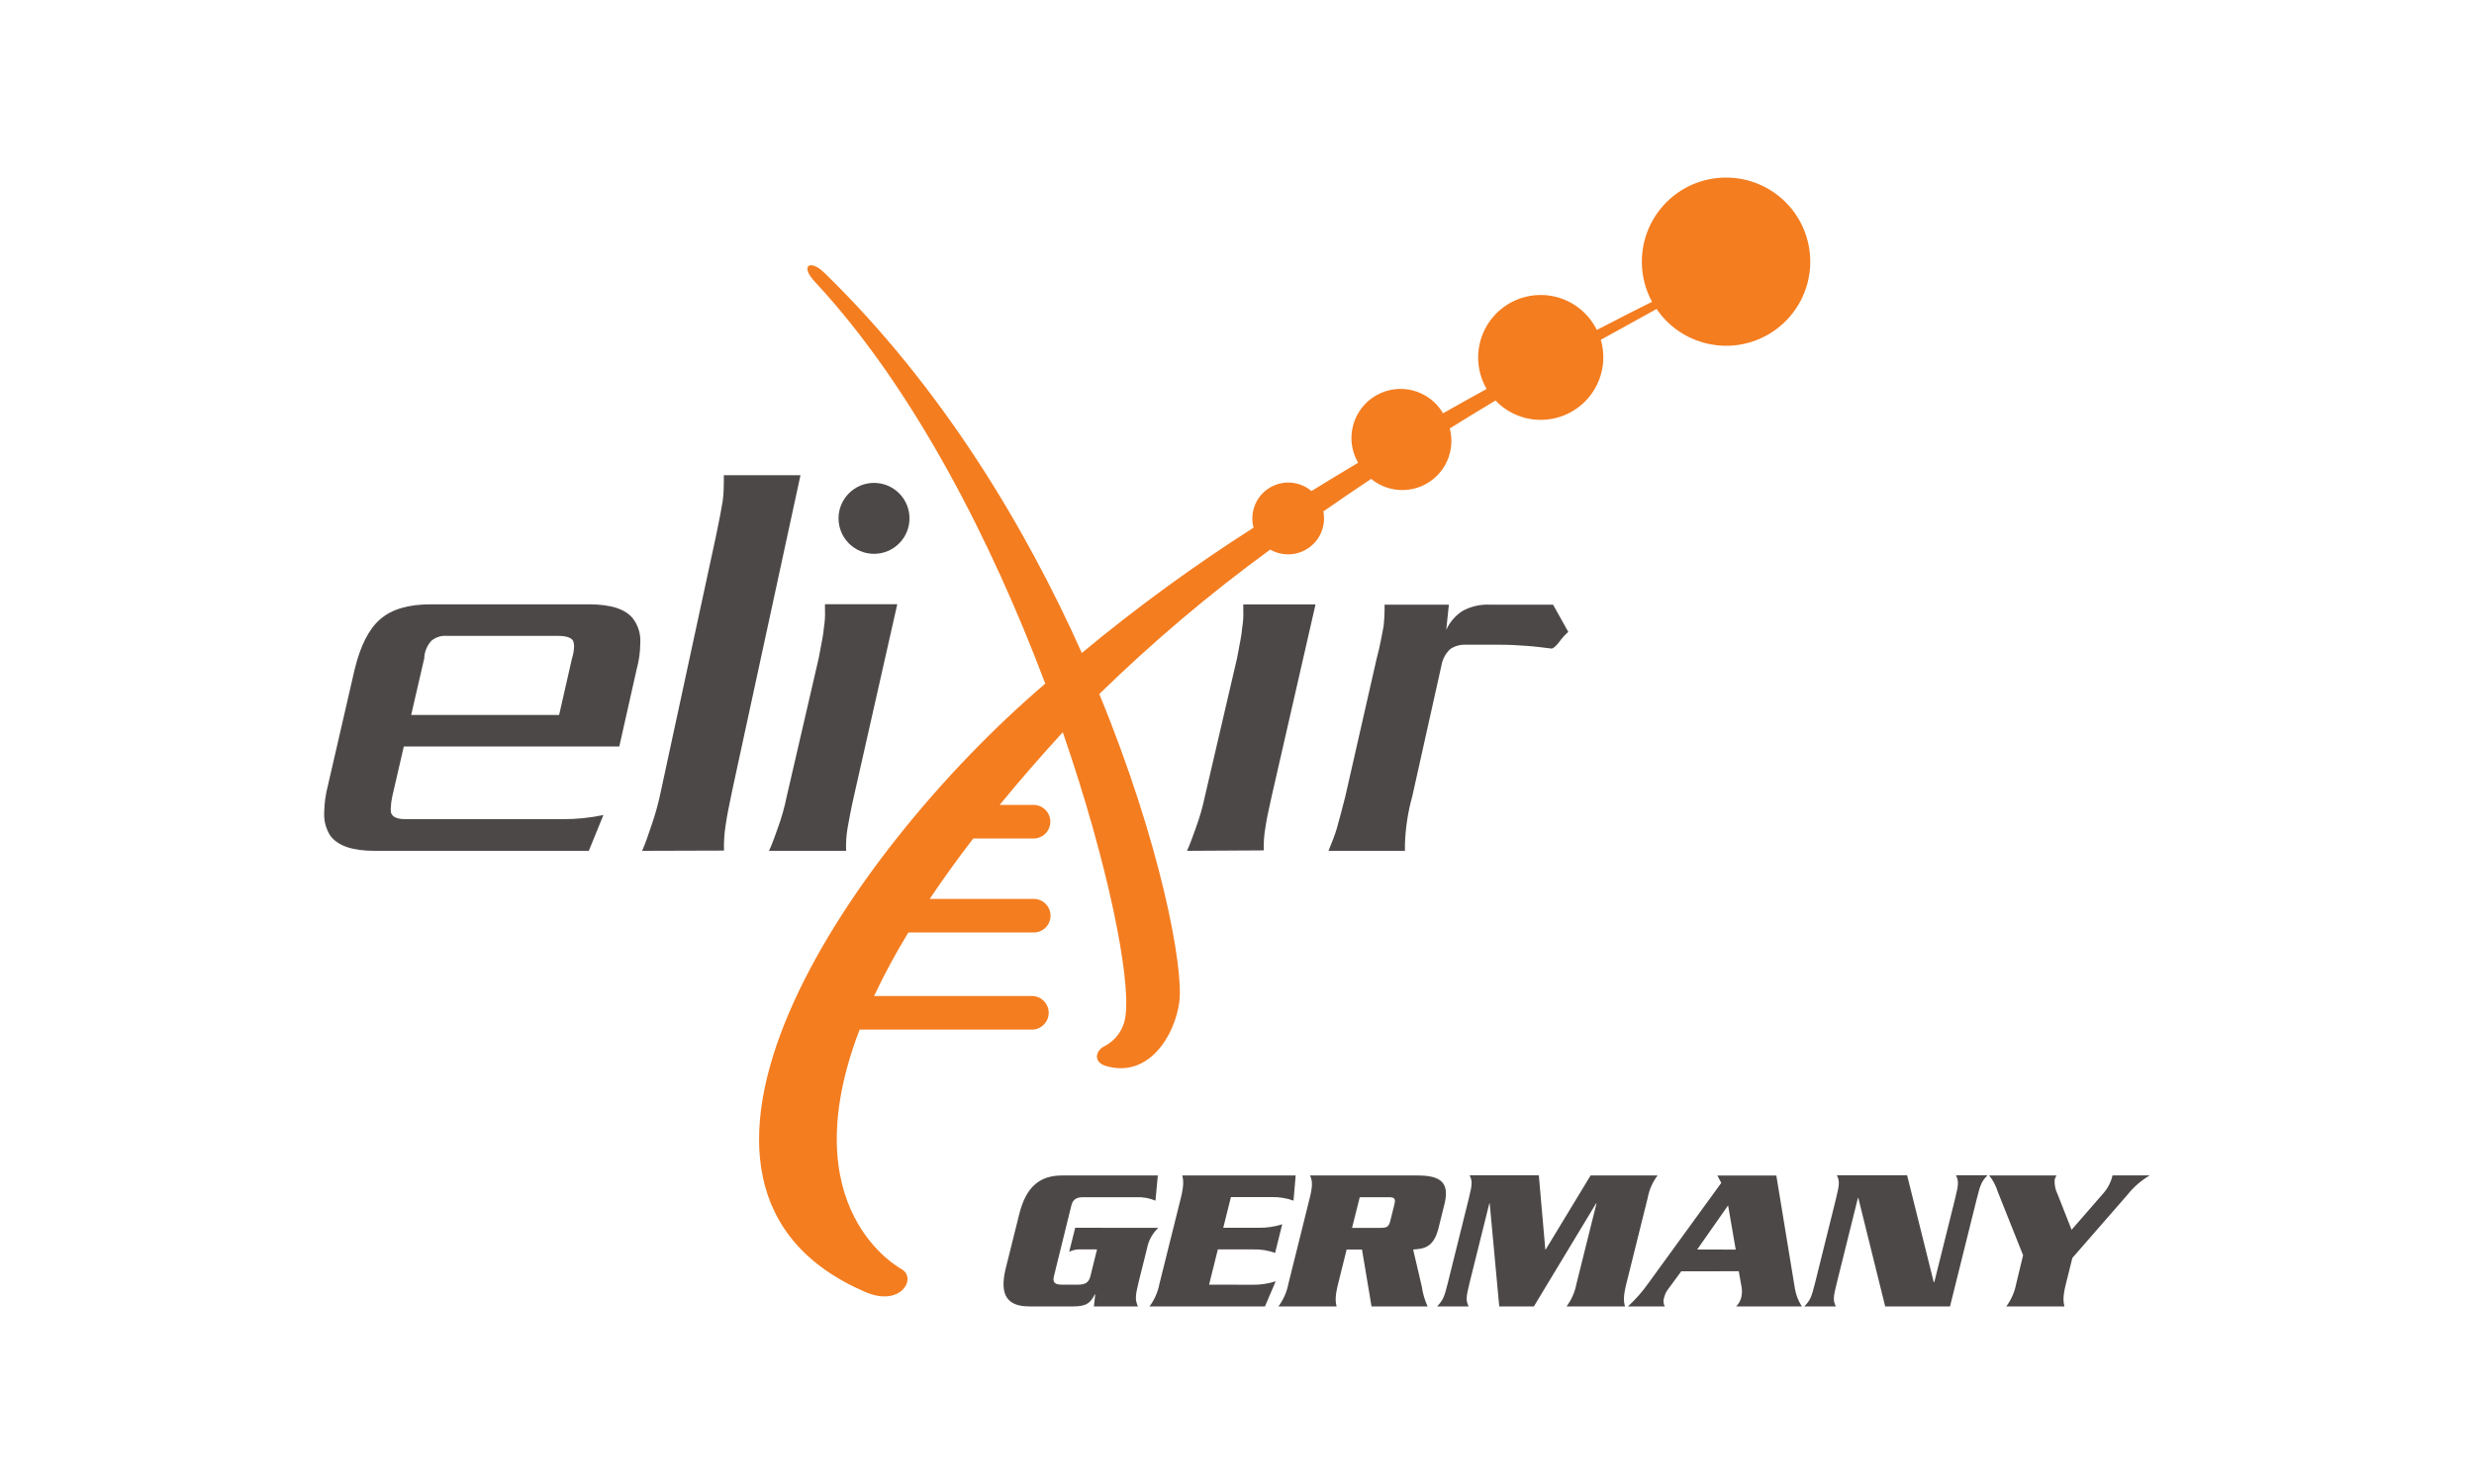
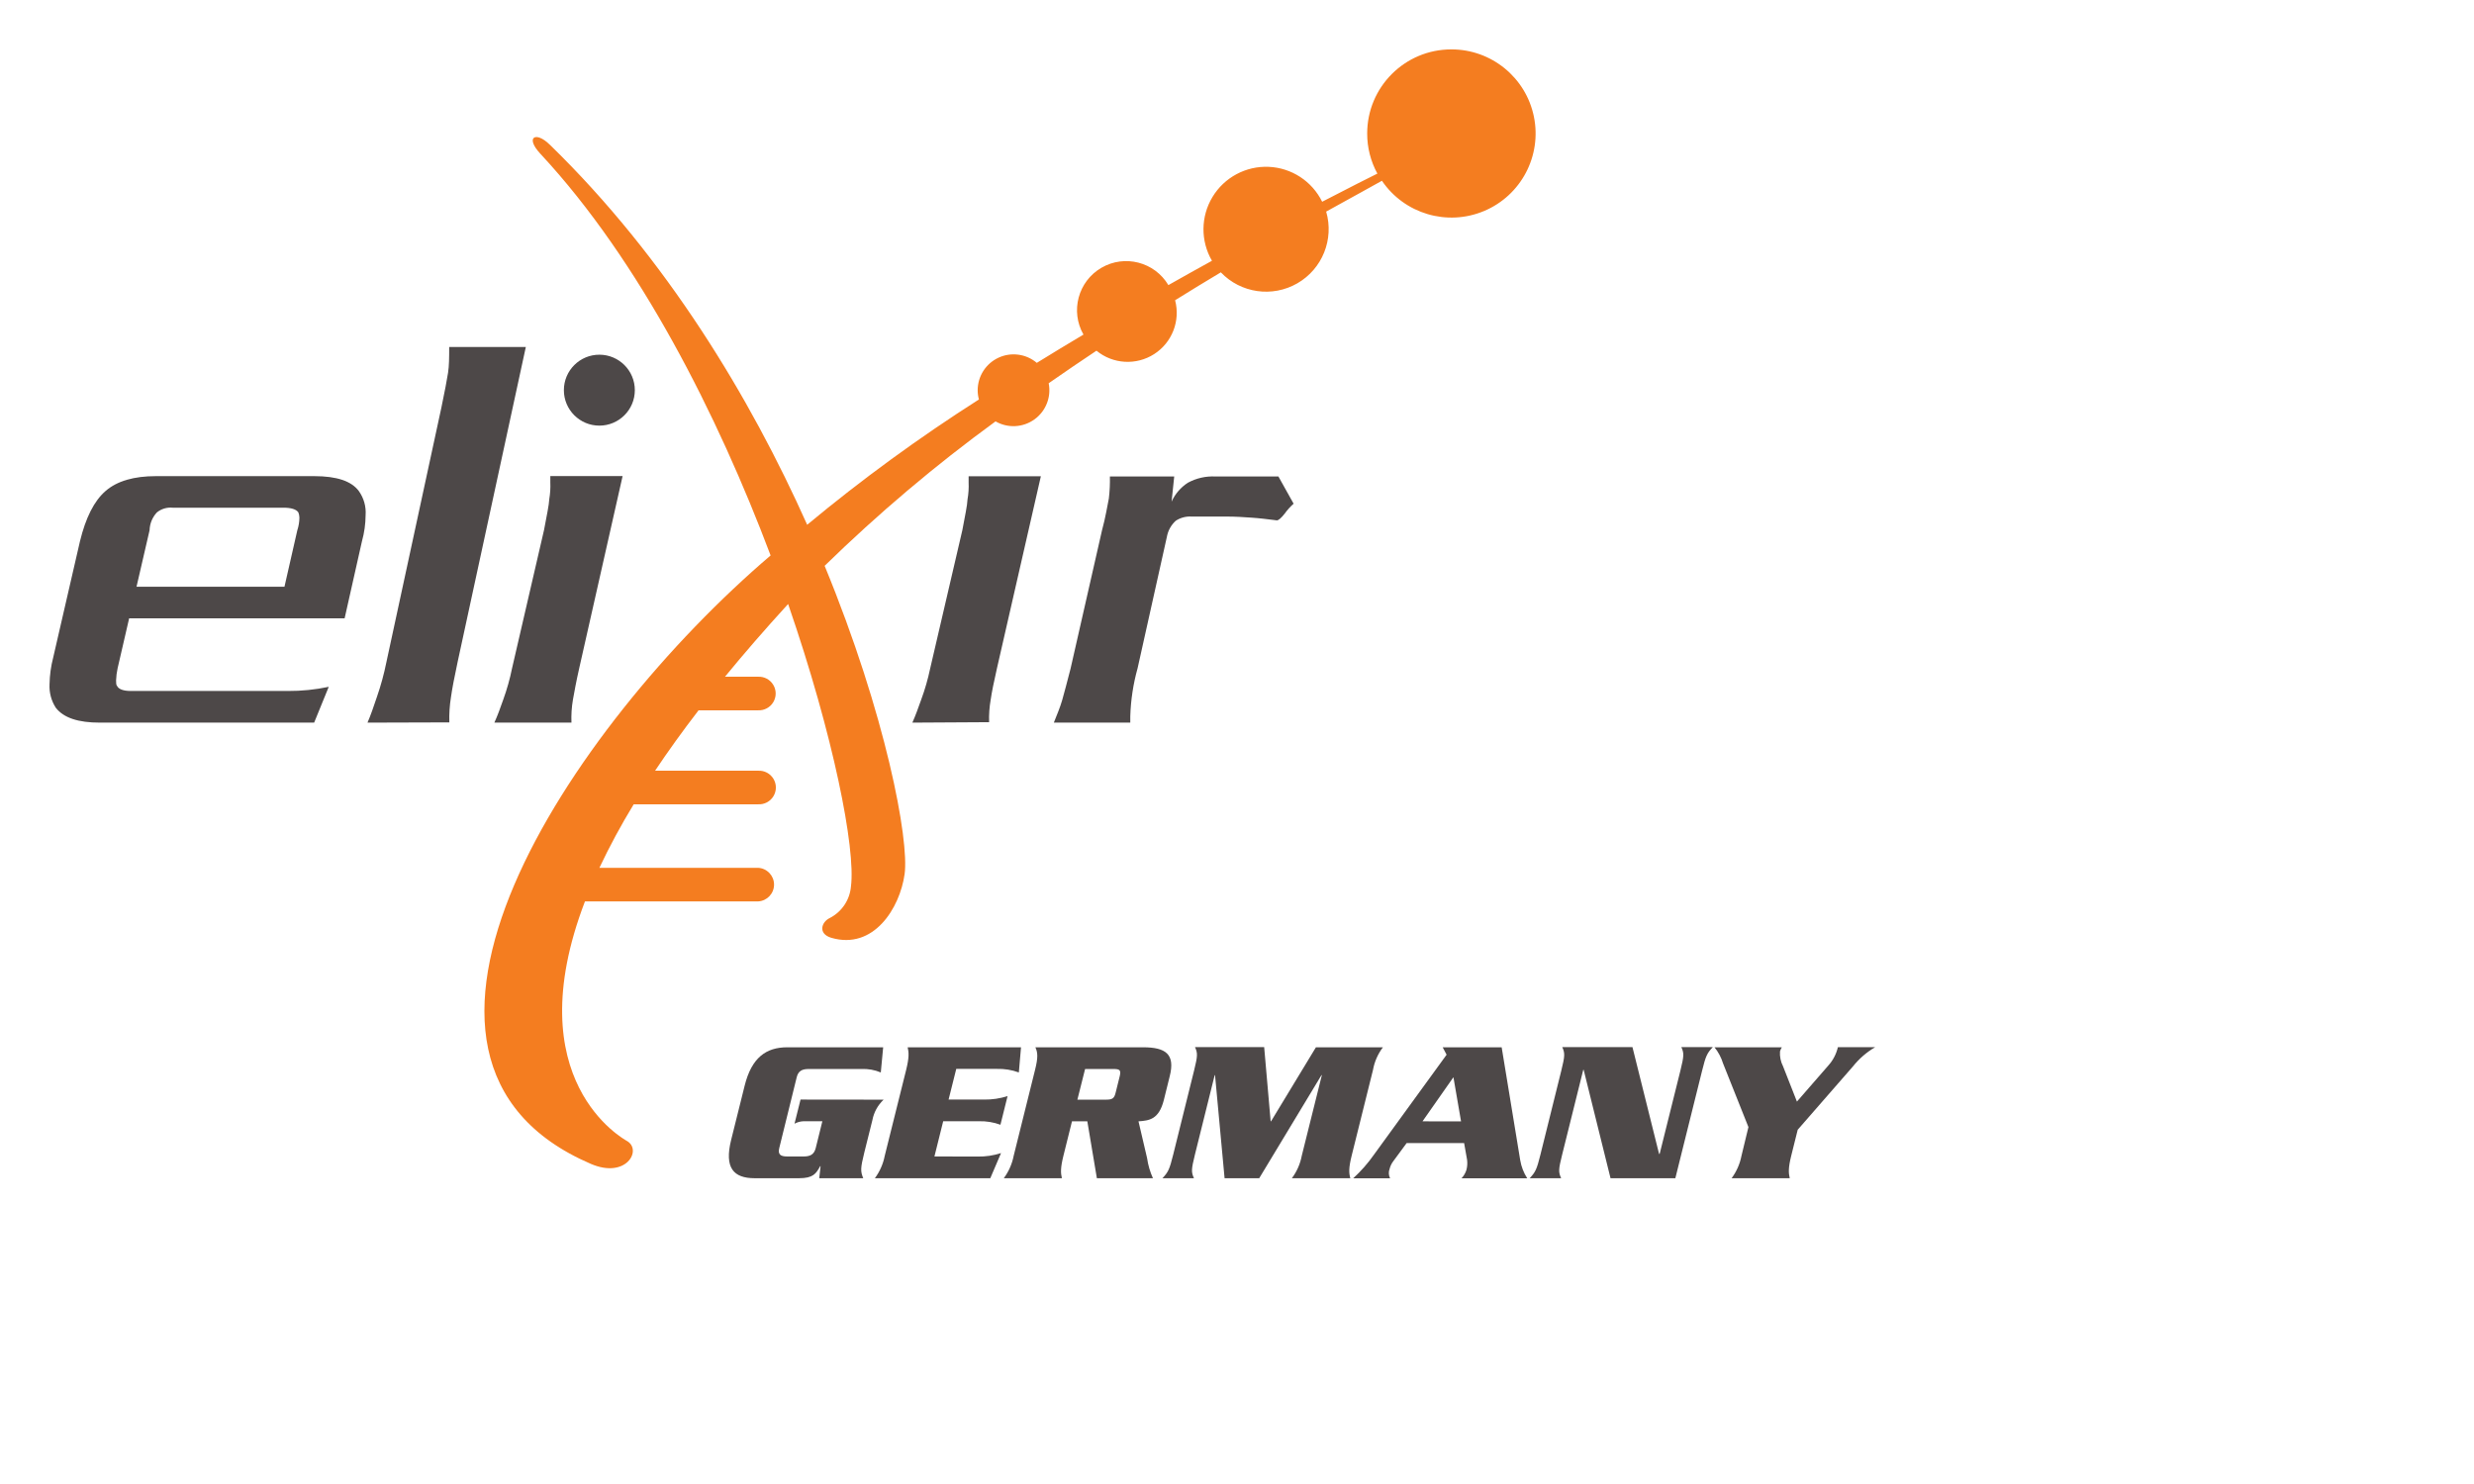
- <svg xmlns="http://www.w3.org/2000/svg" width="500" height="300" viewBox="0 100 500 300">
-   <defs>
-     <style>.cls-1{fill:#4d4848;}.cls-2{fill:#f47d20;}</style>
+ <svg xmlns="http://www.w3.org/2000/svg" width="500" height="300" viewBox="0 100 500 300" version="1.1" id="svg4136">
+   <defs id="defs4105">
+     <style id="style4103">.cls-1{fill:#4d4848;}.cls-2{fill:#f47d20;}</style>
  </defs>
-   <g id="Nodes">
-     <path class="cls-1" d="M155.42,272c.63-1.38,1.17-2.86,1.8-4.66A44.79,44.79,0,0,0,159,261l6.46-27.94c.53-2.86,1-5,1.06-6.25a16.19,16.19,0,0,0,.21-3.39v-1.27h14.61L172.57,261c-.63,2.76-1,4.87-1.27,6.36A22.21,22.21,0,0,0,171,272Z" />
-     <path class="cls-2" d="M348.82,135.9a17,17,0,0,0-17,17,16.81,16.81,0,0,0,2.06,8.11c-1.7.84-5.64,2.82-11.16,5.69a12.64,12.64,0,1,0-22.27,11.93c-2.84,1.56-5.79,3.21-8.81,4.92a9.93,9.93,0,0,0-17.16,10q-4.69,2.79-9.43,5.72a7.26,7.26,0,0,0-11.95,5.54,7.08,7.08,0,0,0,.25,1.86A342.1,342.1,0,0,0,218.64,232c-11.48-25.68-28.41-53.87-52-76.82l-.07-.06c-2.76-2.72-5-1.52-1.87,1.86l.12.13c20,21.53,35.72,52.68,46.43,81.09-40.63,34.69-85.42,101.91-36.33,123,7.15,3.08,10.41-2.8,7.33-4.61-.55-.33-22.42-12.14-8.52-48.45h35a3.4,3.4,0,0,0,0-6.79H176.65a136.82,136.82,0,0,1,6.93-12.84h25.15a3.4,3.4,0,1,0,0-6.79H187.9c2.6-3.89,5.51-7.95,8.79-12.21h12a3.4,3.4,0,1,0,0-6.79h-6.66c3.8-4.64,8-9.49,12.64-14.57l.12-.13c9.22,26.72,13.67,49.5,12.7,57.09a7.93,7.93,0,0,1-4.27,6.38c-1.72.81-2.43,3.18.27,4,8.59,2.53,13.88-6,14.84-12.85s-3.75-32.19-16.16-62.34a316.22,316.22,0,0,1,34.54-29.2,7.26,7.26,0,0,0,10.74-7.71c3.24-2.26,6.47-4.46,9.66-6.58A9.92,9.92,0,0,0,293,186.61c3.19-2,6.28-3.86,9.24-5.64a12.65,12.65,0,0,0,21.29-12.28c5.4-3,9.34-5.13,11.27-6.23a17,17,0,1,0,14-26.56Z" />
-     <path class="cls-1" d="M119,272H75.69c-4.34,0-7.3-.95-8.9-3a8,8,0,0,1-1.27-4.76,23,23,0,0,1,.74-5.4l5.41-23.5c1.16-4.76,2.85-8.15,5.18-10.17s5.72-3,10.17-3h32c4.55,0,7.51,1,9,3a7.47,7.47,0,0,1,1.38,4.88,20.37,20.37,0,0,1-.74,5.29l-3.5,15.57H81.61L79.28,261a13.87,13.87,0,0,0-.31,2.44c0,.53,0,.95.21,1.16.32.64,1.27,1,2.76,1h31.75a38.76,38.76,0,0,0,8.26-.84ZM115.6,233.1a8.38,8.38,0,0,0,.42-2.54,3.07,3.07,0,0,0-.21-1.06c-.43-.64-1.48-.95-3-.95H90.4a4.38,4.38,0,0,0-3.18.95,5.5,5.5,0,0,0-1.48,3.6L83.1,244.53H113Z" />
-     <path class="cls-1" d="M129.78,272c.67-1.54,1.23-3.2,1.91-5.22a53.53,53.53,0,0,0,1.91-7l11.12-51.5c.67-3.21,1.12-5.58,1.34-7s.23-3.08.23-5.22h15.49L148,259.72q-1,4.63-1.35,7.13a27.12,27.12,0,0,0-.33,5.1Z" />
-     <path class="cls-1" d="M308.4,230.56c-1.6-.11-3.18-.22-5-.22h-7.09a5.2,5.2,0,0,0-3.18.85,5.78,5.78,0,0,0-1.8,3.28L285.42,261a40.68,40.68,0,0,0-1.48,9.74V272H268.49c.63-1.59,1.27-3.08,1.69-4.55s.95-3.5,1.69-6.36l6.35-27.94c.75-2.76,1.06-4.87,1.39-6.46a31.58,31.58,0,0,0,.21-4.45h13l-.53,5.08a9,9,0,0,1,3.28-3.81,10.52,10.52,0,0,1,5.61-1.27h12.7l3.07,5.5a12.26,12.26,0,0,0-1.8,2c-.74.95-1.27,1.37-1.58,1.37C311.68,230.88,310,230.66,308.4,230.56Z" />
-     <path class="cls-1" d="M239.9,272c.62-1.38,1.15-2.86,1.79-4.66a44.79,44.79,0,0,0,1.8-6.25L250,233.1c.53-2.86,1-5,1.05-6.25a15.47,15.47,0,0,0,.22-3.39v-1.27h14.6L257,261c-.63,2.76-1.06,4.87-1.27,6.36a22.21,22.21,0,0,0-.32,4.55Z" />
-     <path class="cls-1" d="M183.81,204.79a7.17,7.17,0,1,1-7.16-7.17A7.17,7.17,0,0,1,183.81,204.79Z" />
-     <path class="cls-1" d="M234.09,348.22a7.63,7.63,0,0,0-2.27,4.14l-1.63,6.53c-.81,3.27-.78,3.81-.22,5.21h-8.89l.27-2.44h-.08c-.83,1.53-1.43,2.44-4.29,2.44h-8.93c-4.3,0-6.19-2.07-4.77-7.77L206,345.41c1.42-5.71,4.34-7.78,8.64-7.78H234l-.48,5.09a9,9,0,0,0-3.88-.7H218.92c-1.32,0-2.09.41-2.4,1.69L213,358c-.32,1.28.24,1.7,1.57,1.7h3.39c1.32,0,2.09-.42,2.41-1.7l1.34-5.42H217.9a4.16,4.16,0,0,0-1.82.5l1.22-4.88Z" />
-     <path class="cls-1" d="M253.1,359.72a14.47,14.47,0,0,0,4.72-.7l-2.17,5.08H232.32a11.16,11.16,0,0,0,2-4.55l4.33-17.37c.62-2.52.54-3.51.3-4.55h22.91l-.44,5.09A11.82,11.82,0,0,0,257,342h-8.23l-1.55,6.2h7.2a14.87,14.87,0,0,0,4.72-.7l-1.44,5.79a11.68,11.68,0,0,0-4.37-.71h-7.2l-1.77,7.12Z" />
-     <path class="cls-1" d="M272.16,352.6l-1.73,6.95c-.63,2.53-.55,3.52-.31,4.55H258.38a11.3,11.3,0,0,0,2-4.55l4.32-17.37c.63-2.52.54-3.51.06-4.55h21.75c4.63,0,6.52,1.41,5.41,5.83l-1.21,4.88c-1,3.89-2.92,4.1-5.11,4.26l1.74,7.45a14.82,14.82,0,0,0,1.18,4.05H277.19l-1.93-11.5Zm1.09-4.38H279c1.29,0,1.71-.21,2-1.49l.8-3.22c.32-1.29,0-1.49-1.28-1.49h-5.71Z" />
-     <path class="cls-1" d="M321.46,337.63H335a10.7,10.7,0,0,0-2,4.55l-4.32,17.37c-.63,2.53-.55,3.52-.27,4.55H316.6a11,11,0,0,0,2-4.55l4.06-16.29h-.08L310,364.1h-7l-1.93-20.84H301l-4,16.09c-.74,3-.75,3.51-.19,4.75h-6.37c1.17-1.24,1.43-1.78,2.17-4.75l4.22-17c.74-3,.75-3.52.19-4.76H311l1.31,15h.08Z" />
-     <path class="cls-1" d="M339.79,357l-2.68,3.64a4.31,4.31,0,0,0-.76,1.57,2.34,2.34,0,0,0,.1,1.9H329a29.23,29.23,0,0,0,4.21-4.8l14.66-20.18-.79-1.49H359l3.75,22.83a9.69,9.69,0,0,0,1.41,3.64H350.89a4.28,4.28,0,0,0,1-1.73,5.42,5.42,0,0,0,.12-2l-.6-3.39Zm11-4.39-1.54-8.93L343,352.6Z" />
-     <path class="cls-1" d="M375.57,342.18h-.08l-4.27,17.17c-.75,3-.76,3.51-.2,4.75h-6.36c1.17-1.24,1.43-1.78,2.17-4.75l4.22-17c.74-3,.75-3.52.19-4.76h14.19l5.38,21.59h.12l4.19-16.83c.74-3,.75-3.52.19-4.76h6.37c-1.18,1.24-1.43,1.78-2.17,4.76L394.1,364.1H381Z" />
-     <path class="cls-1" d="M408.87,353.76l-5.14-12.9a9.55,9.55,0,0,0-1.72-3.23h13.61a3.36,3.36,0,0,0-.37.83,5.71,5.71,0,0,0,.61,3l2.81,7.15,6.37-7.32a8.33,8.33,0,0,0,1.91-3.68h7.53a16.23,16.23,0,0,0-4.49,3.89L418.83,354.3l-1.31,5.25c-.63,2.53-.54,3.52-.3,4.55H405.47a11.16,11.16,0,0,0,2-4.55Z" />
+   <g id="Nodes" transform="translate(-55.50908,-25.91508)">
+     <path class="cls-1" d="m 155.42,272 c 0.63,-1.38 1.17,-2.86 1.8,-4.66 A 44.79,44.79 0 0 0 159,261 l 6.46,-27.94 c 0.53,-2.86 1,-5 1.06,-6.25 a 16.19,16.19 0 0 0 0.21,-3.39 v -1.27 h 14.61 L 172.57,261 c -0.63,2.76 -1,4.87 -1.27,6.36 A 22.21,22.21 0 0 0 171,272 Z" id="path4107" style="fill:#4d4848" />
+     <path class="cls-2" d="m 348.82,135.9 a 17,17 0 0 0 -17,17 16.81,16.81 0 0 0 2.06,8.11 c -1.7,0.84 -5.64,2.82 -11.16,5.69 a 12.64,12.64 0 1 0 -22.27,11.93 c -2.84,1.56 -5.79,3.21 -8.81,4.92 a 9.931,9.931 0 0 0 -17.16,10 q -4.69,2.79 -9.43,5.72 a 7.26,7.26 0 0 0 -11.95,5.54 7.08,7.08 0 0 0 0.25,1.86 342.1,342.1 0 0 0 -34.71,25.33 c -11.48,-25.68 -28.41,-53.87 -52,-76.82 l -0.07,-0.06 c -2.76,-2.72 -5,-1.52 -1.87,1.86 l 0.12,0.13 c 20,21.53 35.72,52.68 46.43,81.09 -40.63,34.69 -85.42,101.91 -36.33,123 7.15,3.08 10.41,-2.8 7.33,-4.61 -0.55,-0.33 -22.42,-12.14 -8.52,-48.45 h 35 a 3.4,3.4 0 0 0 0,-6.79 h -32.08 a 136.82,136.82 0 0 1 6.93,-12.84 h 25.15 a 3.4,3.4 0 1 0 0,-6.79 H 187.9 c 2.6,-3.89 5.51,-7.95 8.79,-12.21 h 12 a 3.4,3.4 0 1 0 0,-6.79 h -6.66 c 3.8,-4.64 8,-9.49 12.64,-14.57 l 0.12,-0.13 c 9.22,26.72 13.67,49.5 12.7,57.09 a 7.93,7.93 0 0 1 -4.27,6.38 c -1.72,0.81 -2.43,3.18 0.27,4 8.59,2.53 13.88,-6 14.84,-12.85 0.96,-6.85 -3.75,-32.19 -16.16,-62.34 a 316.22,316.22 0 0 1 34.54,-29.2 7.26,7.26 0 0 0 10.74,-7.71 c 3.24,-2.26 6.47,-4.46 9.66,-6.58 A 9.92,9.92 0 0 0 293,186.61 c 3.19,-2 6.28,-3.86 9.24,-5.64 a 12.65,12.65 0 0 0 21.29,-12.28 c 5.4,-3 9.34,-5.13 11.27,-6.23 a 17,17 0 1 0 14,-26.56 z" id="path4109" style="fill:#f47d20" />
+     <path class="cls-1" d="M 119,272 H 75.69 c -4.34,0 -7.3,-0.95 -8.9,-3 a 8,8 0 0 1 -1.27,-4.76 23,23 0 0 1 0.74,-5.4 l 5.41,-23.5 c 1.16,-4.76 2.85,-8.15 5.18,-10.17 2.33,-2.02 5.72,-3 10.17,-3 h 32 c 4.55,0 7.51,1 9,3 a 7.47,7.47 0 0 1 1.38,4.88 20.37,20.37 0 0 1 -0.74,5.29 l -3.5,15.57 H 81.61 L 79.28,261 a 13.87,13.87 0 0 0 -0.31,2.44 c 0,0.53 0,0.95 0.21,1.16 0.32,0.64 1.27,1 2.76,1 h 31.75 a 38.76,38.76 0 0 0 8.26,-0.84 z m -3.4,-38.9 a 8.38,8.38 0 0 0 0.42,-2.54 3.07,3.07 0 0 0 -0.21,-1.06 c -0.43,-0.64 -1.48,-0.95 -3,-0.95 H 90.4 a 4.38,4.38 0 0 0 -3.18,0.95 5.5,5.5 0 0 0 -1.48,3.6 L 83.1,244.53 H 113 Z" id="path4111" style="fill:#4d4848" />
+     <path class="cls-1" d="m 129.78,272 c 0.67,-1.54 1.23,-3.2 1.91,-5.22 a 53.53,53.53 0 0 0 1.91,-7 l 11.12,-51.5 c 0.67,-3.21 1.12,-5.58 1.34,-7 0.22,-1.42 0.23,-3.08 0.23,-5.22 h 15.49 L 148,259.72 q -1,4.63 -1.35,7.13 a 27.12,27.12 0 0 0 -0.33,5.1 z" id="path4113" style="fill:#4d4848" />
+     <path class="cls-1" d="m 308.4,230.56 c -1.6,-0.11 -3.18,-0.22 -5,-0.22 h -7.09 a 5.2,5.2 0 0 0 -3.18,0.85 5.78,5.78 0 0 0 -1.8,3.28 L 285.42,261 a 40.68,40.68 0 0 0 -1.48,9.74 V 272 h -15.45 c 0.63,-1.59 1.27,-3.08 1.69,-4.55 0.42,-1.47 0.95,-3.5 1.69,-6.36 l 6.35,-27.94 c 0.75,-2.76 1.06,-4.87 1.39,-6.46 a 31.58,31.58 0 0 0 0.21,-4.45 h 13 l -0.53,5.08 a 9,9 0 0 1 3.28,-3.81 10.52,10.52 0 0 1 5.61,-1.27 h 12.7 l 3.07,5.5 a 12.26,12.26 0 0 0 -1.8,2 c -0.74,0.95 -1.27,1.37 -1.58,1.37 -1.89,-0.23 -3.57,-0.45 -5.17,-0.55 z" id="path4115" style="fill:#4d4848" />
+     <path class="cls-1" d="m 239.9,272 c 0.62,-1.38 1.15,-2.86 1.79,-4.66 a 44.79,44.79 0 0 0 1.8,-6.25 L 250,233.1 c 0.53,-2.86 1,-5 1.05,-6.25 a 15.47,15.47 0 0 0 0.22,-3.39 v -1.27 h 14.6 L 257,261 c -0.63,2.76 -1.06,4.87 -1.27,6.36 a 22.21,22.21 0 0 0 -0.32,4.55 z" id="path4117" style="fill:#4d4848" />
+     <path class="cls-1" d="m 183.81,204.79 a 7.17,7.17 0 1 1 -7.16,-7.17 7.17,7.17 0 0 1 7.16,7.17 z" id="path4119" style="fill:#4d4848" />
+     <path class="cls-1" d="m 234.09,348.22 a 7.63,7.63 0 0 0 -2.27,4.14 l -1.63,6.53 c -0.81,3.27 -0.78,3.81 -0.22,5.21 h -8.89 l 0.27,-2.44 h -0.08 c -0.83,1.53 -1.43,2.44 -4.29,2.44 h -8.93 c -4.3,0 -6.19,-2.07 -4.77,-7.77 L 206,345.41 c 1.42,-5.71 4.34,-7.78 8.64,-7.78 H 234 l -0.48,5.09 a 9,9 0 0 0 -3.88,-0.7 h -10.72 c -1.32,0 -2.09,0.41 -2.4,1.69 L 213,358 c -0.32,1.28 0.24,1.7 1.57,1.7 h 3.39 c 1.32,0 2.09,-0.42 2.41,-1.7 l 1.34,-5.42 h -3.81 a 4.16,4.16 0 0 0 -1.82,0.5 l 1.22,-4.88 z" id="path4121" style="fill:#4d4848" />
+     <path class="cls-1" d="m 253.1,359.72 a 14.47,14.47 0 0 0 4.72,-0.7 l -2.17,5.08 h -23.33 a 11.16,11.16 0 0 0 2,-4.55 l 4.33,-17.37 c 0.62,-2.52 0.54,-3.51 0.3,-4.55 h 22.91 l -0.44,5.09 A 11.82,11.82 0 0 0 257,342 h -8.23 l -1.55,6.2 h 7.2 a 14.87,14.87 0 0 0 4.72,-0.7 l -1.44,5.79 a 11.68,11.68 0 0 0 -4.37,-0.71 h -7.2 l -1.77,7.12 z" id="path4123" style="fill:#4d4848" />
+     <path class="cls-1" d="m 272.16,352.6 -1.73,6.95 c -0.63,2.53 -0.55,3.52 -0.31,4.55 h -11.74 a 11.3,11.3 0 0 0 2,-4.55 l 4.32,-17.37 c 0.63,-2.52 0.54,-3.51 0.06,-4.55 h 21.75 c 4.63,0 6.52,1.41 5.41,5.83 l -1.21,4.88 c -1,3.89 -2.92,4.1 -5.11,4.26 l 1.74,7.45 a 14.82,14.82 0 0 0 1.18,4.05 h -11.33 l -1.93,-11.5 z m 1.09,-4.38 H 279 c 1.29,0 1.71,-0.21 2,-1.49 l 0.8,-3.22 c 0.32,-1.29 0,-1.49 -1.28,-1.49 h -5.71 z" id="path4125" style="fill:#4d4848" />
+     <path class="cls-1" d="M 321.46,337.63 H 335 a 10.7,10.7 0 0 0 -2,4.55 l -4.32,17.37 c -0.63,2.53 -0.55,3.52 -0.27,4.55 H 316.6 a 11,11 0 0 0 2,-4.55 l 4.06,-16.29 h -0.08 L 310,364.1 h -7 l -1.93,-20.84 H 301 l -4,16.09 c -0.74,3 -0.75,3.51 -0.19,4.75 h -6.37 c 1.17,-1.24 1.43,-1.78 2.17,-4.75 l 4.22,-17 c 0.74,-3 0.75,-3.52 0.19,-4.76 H 311 l 1.31,15 h 0.08 z" id="path4127" style="fill:#4d4848" />
+     <path class="cls-1" d="m 339.79,357 -2.68,3.64 a 4.31,4.31 0 0 0 -0.76,1.57 2.34,2.34 0 0 0 0.1,1.9 H 329 a 29.23,29.23 0 0 0 4.21,-4.8 l 14.66,-20.18 -0.79,-1.49 H 359 l 3.75,22.83 a 9.69,9.69 0 0 0 1.41,3.64 h -13.27 a 4.28,4.28 0 0 0 1,-1.73 5.42,5.42 0 0 0 0.12,-2 l -0.6,-3.39 z m 11,-4.39 -1.54,-8.93 -6.25,8.92 z" id="path4129" style="fill:#4d4848" />
+     <path class="cls-1" d="m 375.57,342.18 h -0.08 l -4.27,17.17 c -0.75,3 -0.76,3.51 -0.2,4.75 h -6.36 c 1.17,-1.24 1.43,-1.78 2.17,-4.75 l 4.22,-17 c 0.74,-3 0.75,-3.52 0.19,-4.76 h 14.19 l 5.38,21.59 h 0.12 l 4.19,-16.83 c 0.74,-3 0.75,-3.52 0.19,-4.76 h 6.37 c -1.18,1.24 -1.43,1.78 -2.17,4.76 L 394.1,364.1 H 381 Z" id="path4131" style="fill:#4d4848" />
+     <path class="cls-1" d="m 408.87,353.76 -5.14,-12.9 a 9.55,9.55 0 0 0 -1.72,-3.23 h 13.61 a 3.36,3.36 0 0 0 -0.37,0.83 5.71,5.71 0 0 0 0.61,3 l 2.81,7.15 6.37,-7.32 a 8.33,8.33 0 0 0 1.91,-3.68 h 7.53 a 16.23,16.23 0 0 0 -4.49,3.89 l -11.16,12.8 -1.31,5.25 c -0.63,2.53 -0.54,3.52 -0.3,4.55 h -11.75 a 11.16,11.16 0 0 0 2,-4.55 z" id="path4133" style="fill:#4d4848" />
  </g>
</svg>
